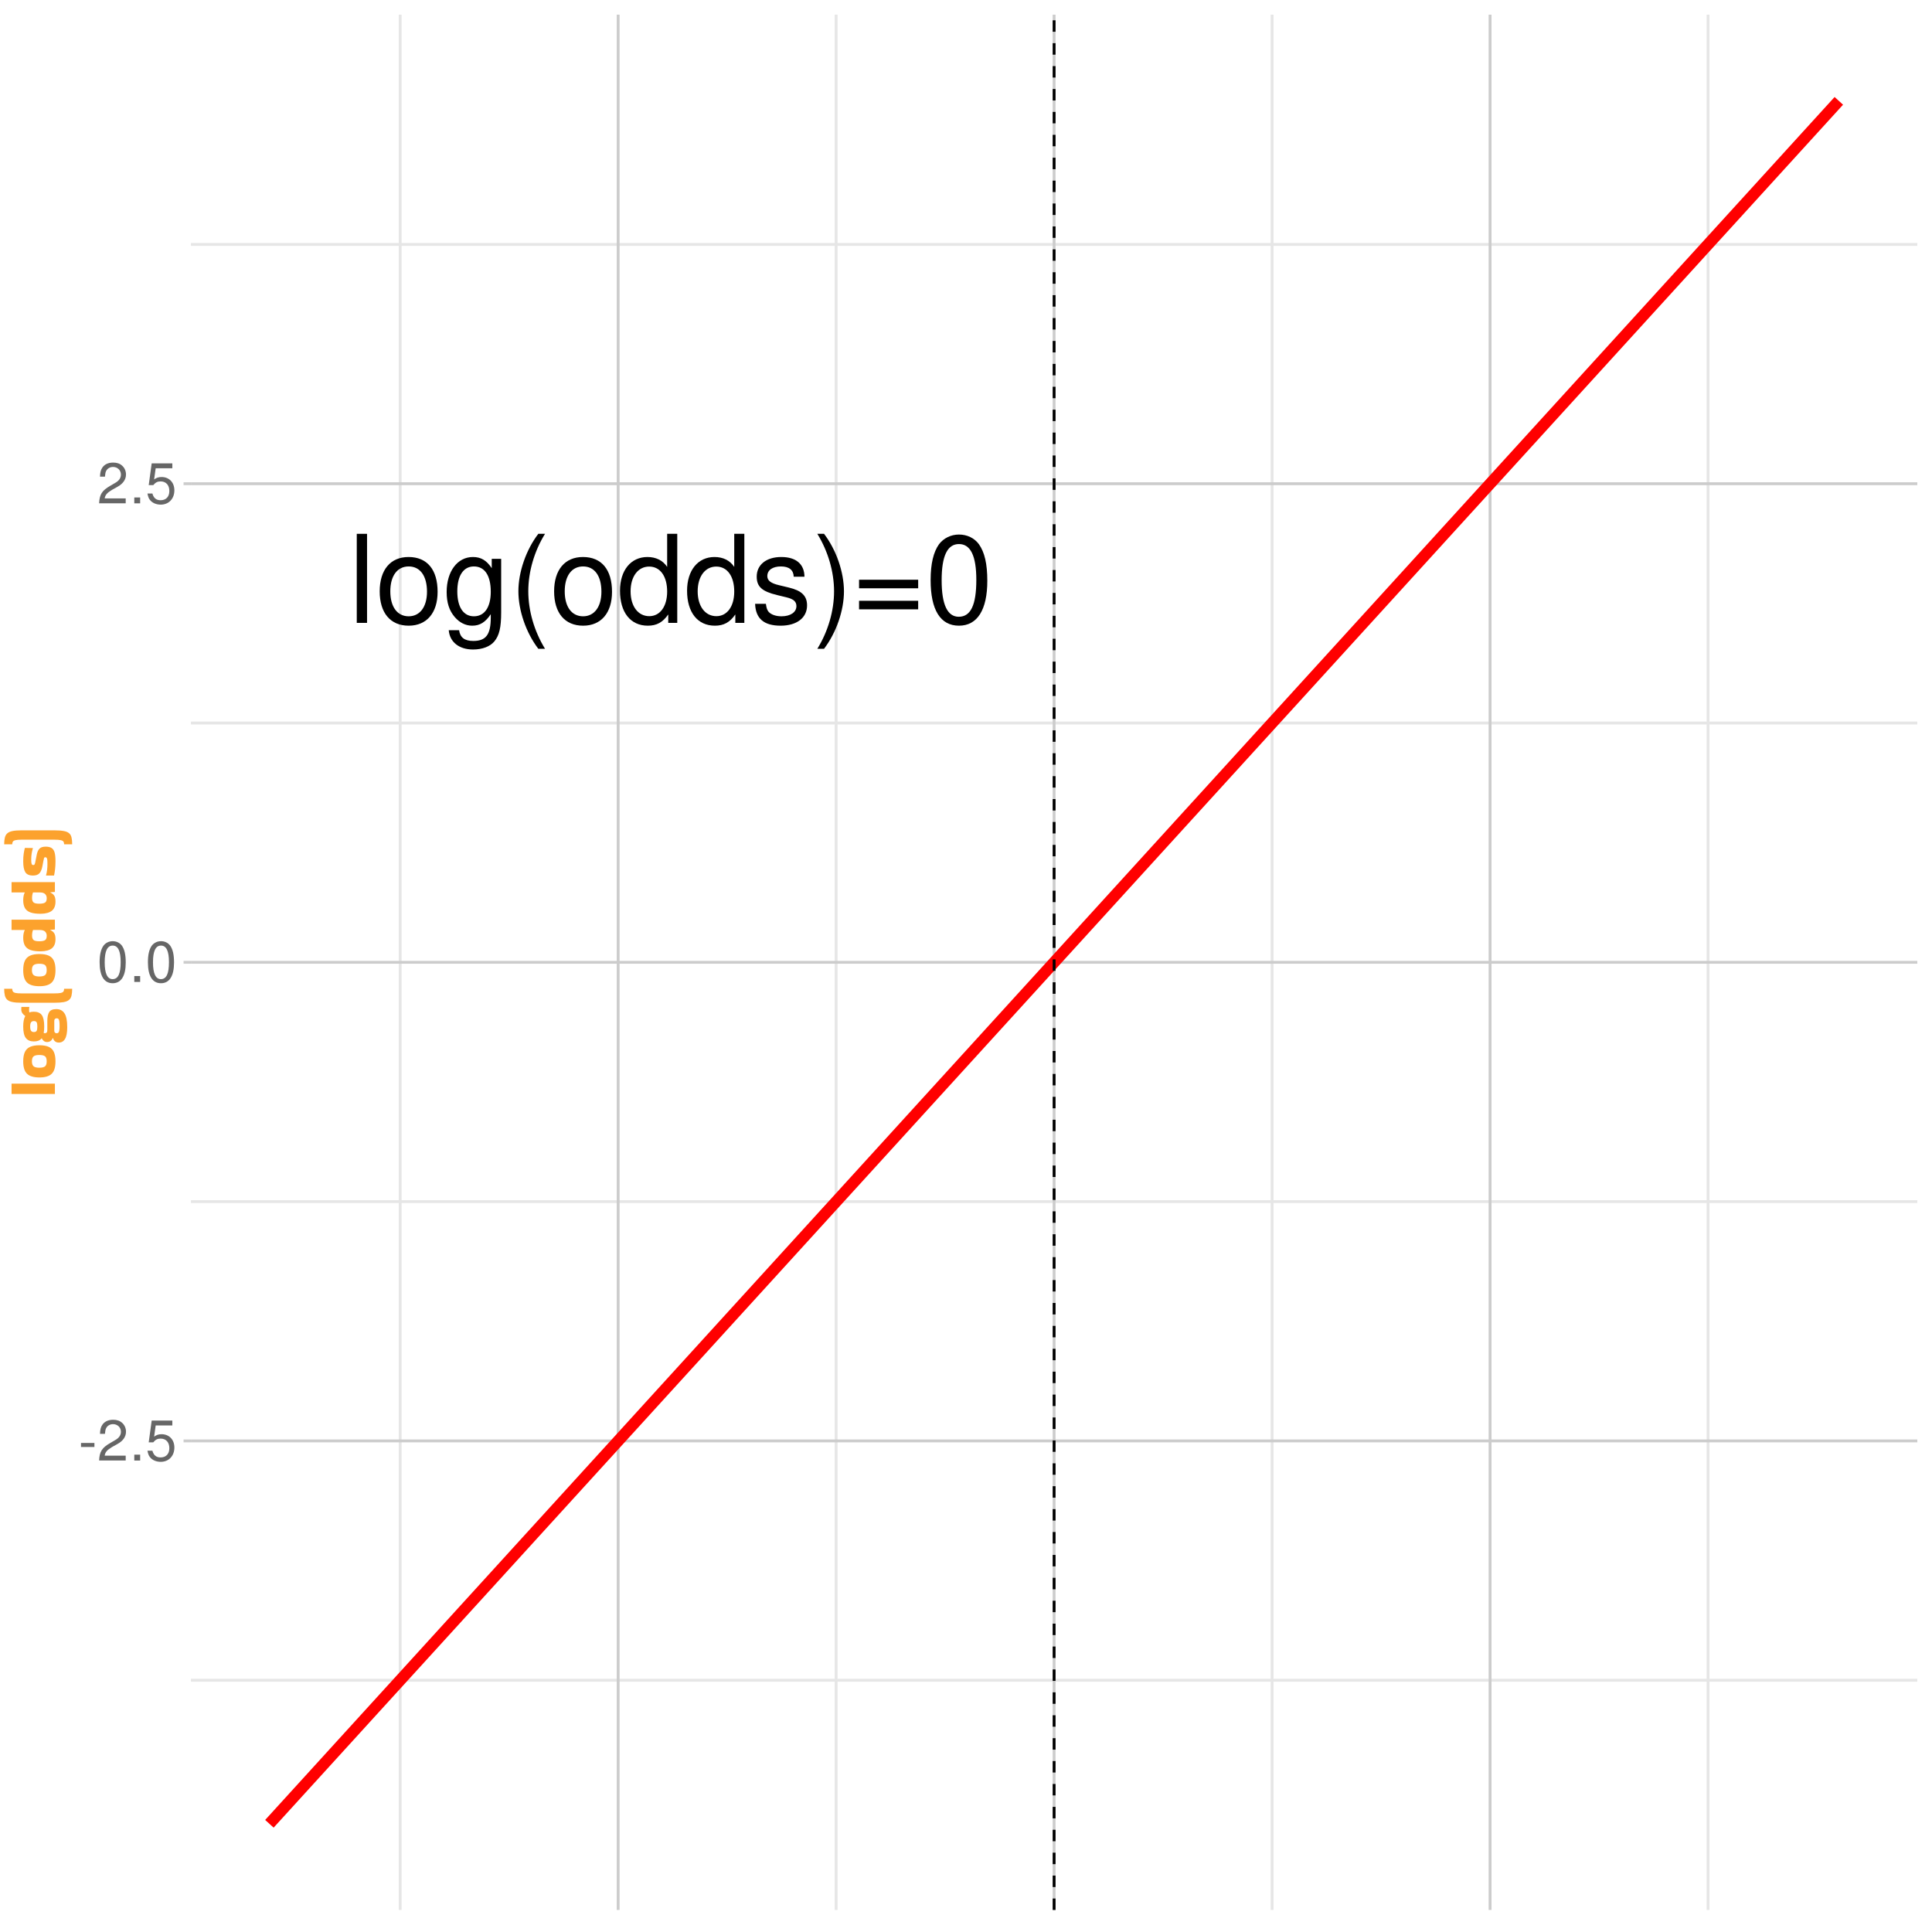
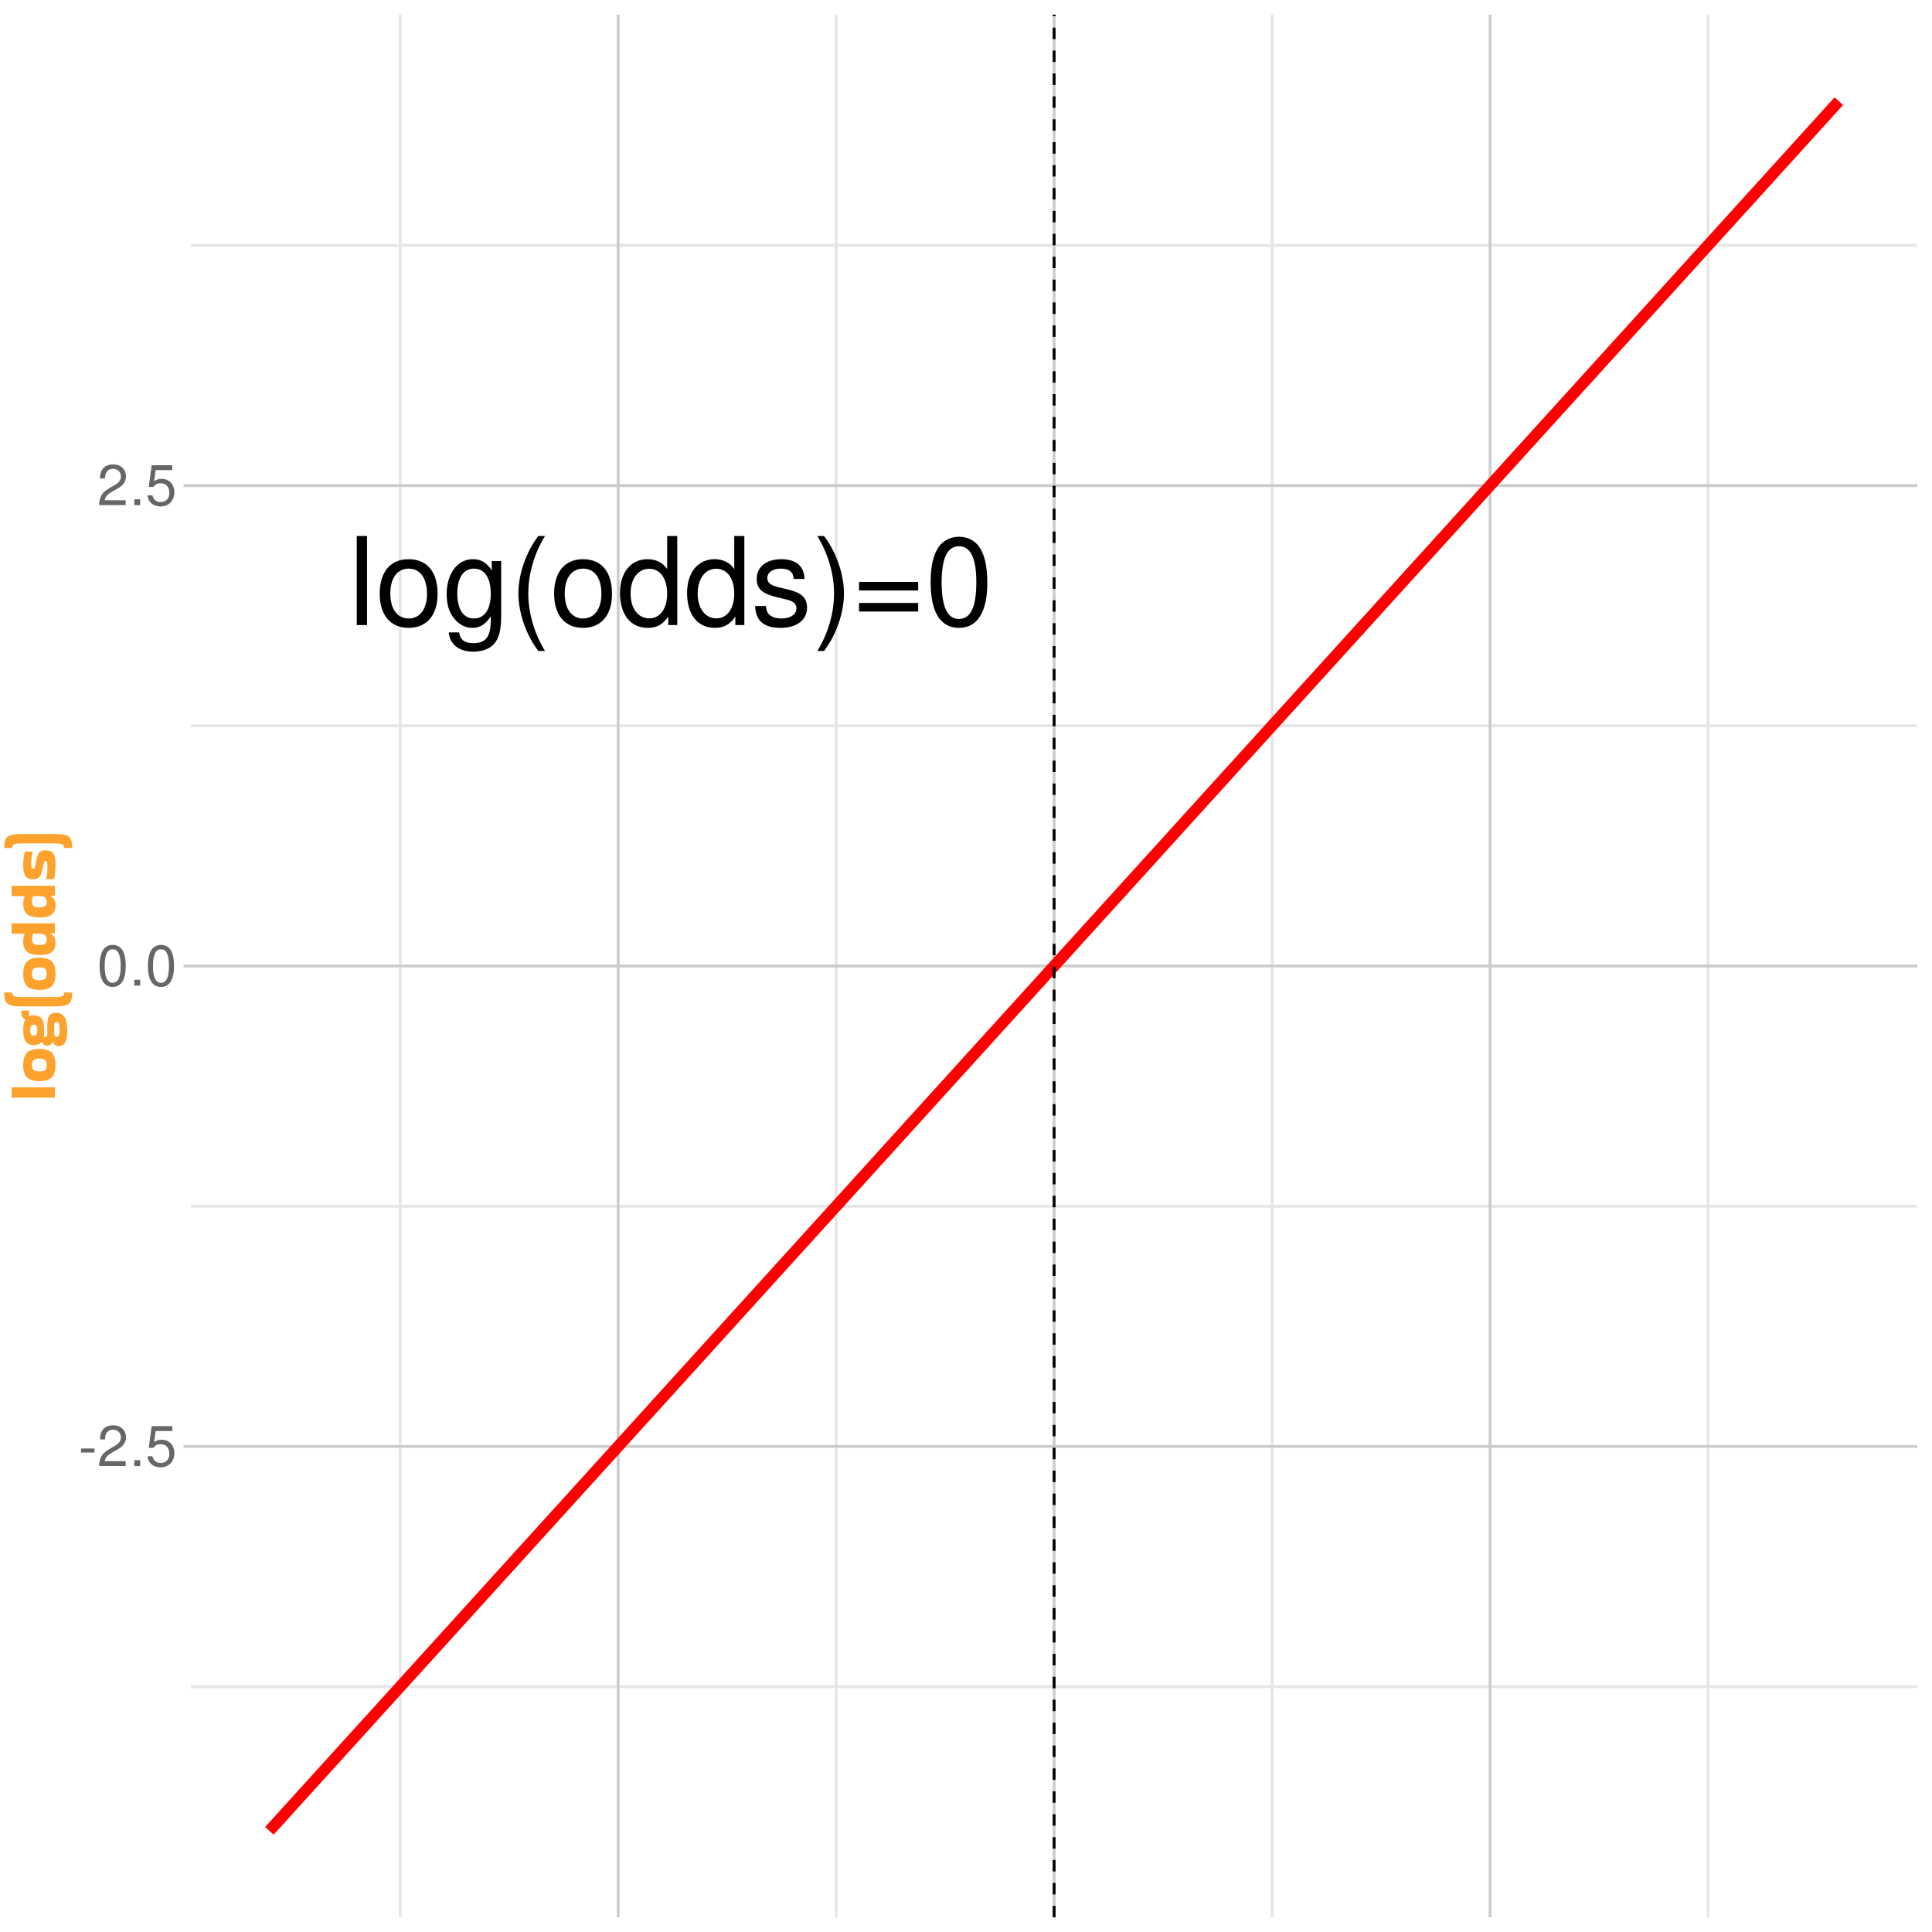
<svg xmlns="http://www.w3.org/2000/svg" xmlns:xlink="http://www.w3.org/1999/xlink" width="720pt" height="720pt" viewBox="0 0 720 720">
  <defs>
    <g>
      <g id="glyph-0-0">
        <path d="M 6.922 -33.188 L 3.094 -33.188 L 3.094 0 L 6.922 0 Z M 6.922 -33.188 " />
      </g>
      <g id="glyph-0-1">
        <path d="M 12.391 -24.547 C 5.641 -24.547 1.641 -19.766 1.641 -11.75 C 1.641 -3.688 5.641 1.047 12.438 1.047 C 19.172 1.047 23.219 -3.734 23.219 -11.562 C 23.219 -19.859 19.312 -24.547 12.391 -24.547 Z M 12.438 -21.031 C 16.703 -21.031 19.266 -17.531 19.266 -11.609 C 19.266 -5.969 16.625 -2.453 12.438 -2.453 C 8.203 -2.453 5.594 -5.969 5.594 -11.75 C 5.594 -17.531 8.203 -21.031 12.438 -21.031 Z M 12.438 -21.031 " />
      </g>
      <g id="glyph-0-2">
        <path d="M 18.391 -23.859 L 18.391 -20.391 C 16.484 -23.266 14.391 -24.547 11.391 -24.547 C 5.594 -24.547 1.594 -19.172 1.594 -11.516 C 1.594 -7.516 2.547 -4.594 4.594 -2.188 C 6.375 -0.094 8.656 1.047 11.109 1.047 C 13.984 1.047 16.031 -0.234 18.031 -3.234 L 18.031 -2 C 18.031 4.375 16.25 6.734 11.516 6.734 C 8.281 6.734 6.609 5.469 6.234 2.734 L 2.375 2.734 C 2.734 7.141 6.234 9.922 11.422 9.922 C 14.938 9.922 17.844 8.781 19.391 6.875 C 21.219 4.641 21.906 1.688 21.906 -3.922 L 21.906 -23.859 Z M 11.75 -21.031 C 15.75 -21.031 18.031 -17.672 18.031 -11.609 C 18.031 -5.828 15.703 -2.453 11.75 -2.453 C 7.828 -2.453 5.562 -5.875 5.562 -11.75 C 5.562 -17.578 7.828 -21.031 11.75 -21.031 Z M 11.75 -21.031 " />
      </g>
      <g id="glyph-0-3">
        <path d="M 10.75 -33.188 C 6.188 -27.234 3.328 -18.938 3.328 -11.797 C 3.328 -4.594 6.188 3.688 10.75 9.656 L 13.25 9.656 C 9.25 3.141 7.016 -4.5 7.016 -11.797 C 7.016 -19.031 9.25 -26.734 13.25 -33.188 Z M 10.75 -33.188 " />
      </g>
      <g id="glyph-0-4">
        <path d="M 22.531 -33.188 L 18.766 -33.188 L 18.766 -20.859 C 17.172 -23.266 14.609 -24.547 11.422 -24.547 C 5.234 -24.547 1.188 -19.578 1.188 -11.969 C 1.188 -3.922 5.094 1.047 11.562 1.047 C 14.844 1.047 17.125 -0.188 19.172 -3.141 L 19.172 0 L 22.531 0 Z M 12.062 -20.984 C 16.156 -20.984 18.766 -17.391 18.766 -11.656 C 18.766 -6.141 16.125 -2.5 12.109 -2.5 C 7.922 -2.5 5.141 -6.188 5.141 -11.75 C 5.141 -17.297 7.922 -20.984 12.062 -20.984 Z M 12.062 -20.984 " />
      </g>
      <g id="glyph-0-5">
        <path d="M 19.938 -17.203 C 19.891 -21.906 16.797 -24.547 11.297 -24.547 C 5.734 -24.547 2.141 -21.672 2.141 -17.25 C 2.141 -13.516 4.047 -11.75 9.703 -10.375 L 13.25 -9.516 C 15.891 -8.875 16.938 -7.922 16.938 -6.234 C 16.938 -3.969 14.703 -2.453 11.391 -2.453 C 9.328 -2.453 7.609 -3.047 6.641 -4.047 C 6.062 -4.734 5.781 -5.422 5.562 -7.109 L 1.547 -7.109 C 1.734 -1.594 4.828 1.047 11.062 1.047 C 17.078 1.047 20.906 -1.906 20.906 -6.516 C 20.906 -10.062 18.891 -12.016 14.156 -13.156 L 10.516 -14.031 C 7.422 -14.75 6.094 -15.75 6.094 -17.438 C 6.094 -19.672 8.062 -21.031 11.156 -21.031 C 14.203 -21.031 15.844 -19.719 15.938 -17.203 Z M 19.938 -17.203 " />
      </g>
      <g id="glyph-0-6">
        <path d="M 4.234 9.656 C 8.781 3.688 11.656 -4.594 11.656 -11.75 C 11.656 -18.938 8.781 -27.234 4.234 -33.188 L 1.734 -33.188 C 5.734 -26.688 7.969 -19.031 7.969 -11.75 C 7.969 -4.5 5.734 3.188 1.734 9.656 Z M 4.234 9.656 " />
      </g>
      <g id="glyph-0-7">
        <path d="M 24.312 -16.078 L 2.281 -16.078 L 2.281 -12.891 L 24.312 -12.891 Z M 24.312 -8.234 L 2.281 -8.234 L 2.281 -5.047 L 24.312 -5.047 Z M 24.312 -8.234 " />
      </g>
      <g id="glyph-0-8">
        <path d="M 12.516 -32.922 C 9.516 -32.922 6.781 -31.547 5.094 -29.328 C 3 -26.406 1.953 -22.031 1.953 -15.938 C 1.953 -4.828 5.594 1.047 12.516 1.047 C 19.344 1.047 23.078 -4.828 23.078 -15.656 C 23.078 -22.031 22.078 -26.312 19.938 -29.328 C 18.266 -31.594 15.578 -32.922 12.516 -32.922 Z M 12.516 -29.375 C 16.844 -29.375 18.984 -24.953 18.984 -16.031 C 18.984 -6.641 16.891 -2.281 12.438 -2.281 C 8.203 -2.281 6.062 -6.828 6.062 -15.891 C 6.062 -24.953 8.203 -29.375 12.516 -29.375 Z M 12.516 -29.375 " />
      </g>
      <g id="glyph-1-0">
        <path d="M 5.969 -6.547 L 0.969 -6.547 L 0.969 -5.047 L 5.969 -5.047 Z M 5.969 -6.547 " />
      </g>
      <g id="glyph-1-1">
        <path d="M 10.625 -1.828 L 2.797 -1.828 C 2.984 -3.094 3.656 -3.891 5.484 -5 L 7.578 -6.172 C 9.656 -7.328 10.734 -8.891 10.734 -10.75 C 10.734 -12.016 10.234 -13.188 9.344 -14 C 8.469 -14.812 7.375 -15.188 5.969 -15.188 C 4.078 -15.188 2.672 -14.516 1.844 -13.203 C 1.328 -12.406 1.094 -11.469 1.047 -9.938 L 2.891 -9.938 C 2.969 -10.969 3.094 -11.578 3.344 -12.078 C 3.828 -13 4.781 -13.562 5.906 -13.562 C 7.578 -13.562 8.844 -12.344 8.844 -10.703 C 8.844 -9.484 8.141 -8.438 6.828 -7.688 L 4.891 -6.547 C 1.781 -4.766 0.875 -3.344 0.719 -0.016 L 10.625 -0.016 Z M 10.625 -1.828 " />
      </g>
      <g id="glyph-1-2">
        <path d="M 4.016 -2.188 L 1.828 -2.188 L 1.828 0 L 4.016 0 Z M 4.016 -2.188 " />
      </g>
      <g id="glyph-1-3">
        <path d="M 10 -14.891 L 2.312 -14.891 L 1.203 -6.781 L 2.891 -6.781 C 3.766 -7.812 4.469 -8.172 5.656 -8.172 C 7.641 -8.172 8.891 -6.797 8.891 -4.594 C 8.891 -2.453 7.641 -1.156 5.625 -1.156 C 4.016 -1.156 3.031 -1.969 2.578 -3.656 L 0.734 -3.656 C 0.984 -2.438 1.203 -1.844 1.641 -1.297 C 2.484 -0.172 3.984 0.484 5.672 0.484 C 8.672 0.484 10.766 -1.703 10.766 -4.844 C 10.766 -7.797 8.812 -9.812 5.969 -9.812 C 4.906 -9.812 4.078 -9.531 3.219 -8.906 L 3.797 -13.062 L 10 -13.062 Z M 10 -14.891 " />
      </g>
      <g id="glyph-1-4">
        <path d="M 5.781 -15.188 C 4.391 -15.188 3.125 -14.547 2.359 -13.531 C 1.391 -12.188 0.906 -10.156 0.906 -7.344 C 0.906 -2.219 2.578 0.484 5.781 0.484 C 8.922 0.484 10.641 -2.219 10.641 -7.219 C 10.641 -10.156 10.188 -12.141 9.203 -13.531 C 8.422 -14.578 7.188 -15.188 5.781 -15.188 Z M 5.781 -13.547 C 7.766 -13.547 8.75 -11.516 8.75 -7.391 C 8.75 -3.062 7.797 -1.047 5.734 -1.047 C 3.781 -1.047 2.797 -3.156 2.797 -7.328 C 2.797 -11.516 3.781 -13.547 5.781 -13.547 Z M 5.781 -13.547 " />
      </g>
      <g id="glyph-2-0">
        <path d="M -0.219 -5.281 L -0.219 -1.438 L -16.375 -1.438 L -16.375 -5.281 Z M -0.219 -5.281 " />
      </g>
      <g id="glyph-2-1">
        <path d="M -5.969 -0.594 C -8.113 -0.594 -9.66 -1.051 -10.609 -1.969 C -11.555 -2.883 -12.031 -4.426 -12.031 -6.594 C -12.031 -8.051 -11.82 -9.219 -11.406 -10.094 C -10.988 -10.977 -10.332 -11.613 -9.438 -12 C -8.551 -12.395 -7.395 -12.594 -5.969 -12.594 C -4.562 -12.594 -3.414 -12.395 -2.531 -12 C -1.656 -11.613 -1.016 -10.977 -0.609 -10.094 C -0.203 -9.219 0 -8.051 0 -6.594 C 0 -4.426 -0.469 -2.883 -1.406 -1.969 C -2.344 -1.051 -3.863 -0.594 -5.969 -0.594 Z M -3.281 -6.594 C -3.281 -7.52 -3.484 -8.145 -3.891 -8.469 C -4.305 -8.801 -5.023 -8.969 -6.047 -8.969 C -7.023 -8.969 -7.723 -8.801 -8.141 -8.469 C -8.566 -8.145 -8.781 -7.52 -8.781 -6.594 C -8.781 -5.695 -8.566 -5.078 -8.141 -4.734 C -7.723 -4.391 -7.023 -4.219 -6.047 -4.219 C -5.023 -4.219 -4.305 -4.391 -3.891 -4.734 C -3.484 -5.078 -3.281 -5.695 -3.281 -6.594 Z M -3.281 -6.594 " />
      </g>
      <g id="glyph-2-2">
        <path d="M -1.016 -2.297 C -1.234 -1.773 -1.52 -1.395 -1.875 -1.156 C -2.227 -0.914 -2.648 -0.797 -3.141 -0.797 C -3.586 -0.797 -3.977 -0.914 -4.312 -1.156 C -4.656 -1.406 -4.922 -1.738 -5.109 -2.156 L -5.188 -2.156 C -5.5 -1.758 -5.898 -1.469 -6.391 -1.281 C -6.879 -1.102 -7.445 -1.016 -8.094 -1.016 C -9.375 -1.016 -10.348 -1.426 -11.016 -2.25 C -11.691 -3.082 -12.031 -4.523 -12.031 -6.578 C -12.031 -8.254 -11.785 -9.535 -11.297 -10.422 L -11.297 -10.531 C -11.711 -10.789 -12.055 -11.117 -12.328 -11.516 C -12.609 -11.922 -12.75 -12.41 -12.75 -12.984 C -12.75 -13.16 -12.742 -13.32 -12.734 -13.469 C -12.723 -13.613 -12.711 -13.75 -12.703 -13.875 L -9.75 -13.875 C -9.812 -13.57 -9.844 -13.211 -9.844 -12.797 C -9.844 -12.453 -9.812 -12.129 -9.75 -11.828 C -9.281 -12.004 -8.727 -12.094 -8.094 -12.094 C -6.719 -12.094 -5.723 -11.676 -5.109 -10.844 C -4.504 -10.008 -4.203 -8.586 -4.203 -6.578 C -4.203 -6.109 -4.219 -5.676 -4.25 -5.281 C -4.281 -4.883 -4.328 -4.516 -4.391 -4.172 C -4.266 -4.109 -4.113 -4.078 -3.938 -4.078 C -3.676 -4.078 -3.461 -4.16 -3.297 -4.328 C -3.129 -4.492 -3.047 -4.785 -3.047 -5.203 L -3.047 -8.656 C -3.047 -10.133 -2.812 -11.238 -2.344 -11.969 C -1.883 -12.695 -0.988 -13.062 0.344 -13.062 C 1.645 -13.062 2.641 -12.547 3.328 -11.516 C 4.023 -10.492 4.375 -8.77 4.375 -6.344 C 4.375 -4.344 4.102 -2.883 3.562 -1.969 C 3.031 -1.051 2.25 -0.594 1.219 -0.594 C 0.664 -0.594 0.203 -0.742 -0.172 -1.047 C -0.555 -1.359 -0.812 -1.773 -0.938 -2.297 Z M -6.766 -6.578 C -6.766 -7.328 -6.852 -7.852 -7.031 -8.156 C -7.219 -8.457 -7.555 -8.609 -8.047 -8.609 C -8.523 -8.609 -8.875 -8.457 -9.094 -8.156 C -9.32 -7.852 -9.438 -7.328 -9.438 -6.578 C -9.438 -5.805 -9.32 -5.27 -9.094 -4.969 C -8.875 -4.664 -8.523 -4.516 -8.047 -4.516 C -7.555 -4.516 -7.219 -4.664 -7.031 -4.969 C -6.852 -5.27 -6.766 -5.805 -6.766 -6.578 Z M 1.531 -6.797 C 1.531 -7.641 1.488 -8.258 1.406 -8.656 C 1.332 -9.062 1.211 -9.328 1.047 -9.453 C 0.891 -9.578 0.691 -9.641 0.453 -9.641 C 0.18 -9.641 -0.035 -9.562 -0.203 -9.406 C -0.367 -9.25 -0.453 -9.008 -0.453 -8.688 L -0.453 -5.016 C -0.453 -4.691 -0.367 -4.453 -0.203 -4.297 C -0.035 -4.141 0.18 -4.062 0.453 -4.062 C 0.691 -4.062 0.891 -4.129 1.047 -4.266 C 1.211 -4.398 1.332 -4.66 1.406 -5.047 C 1.488 -5.441 1.531 -6.023 1.531 -6.797 Z M 1.531 -6.797 " />
      </g>
      <g id="glyph-2-3">
        <path d="M -16.125 -6.641 C -16.125 -6.242 -16.047 -5.914 -15.891 -5.656 C -15.742 -5.406 -15.426 -5.219 -14.938 -5.094 C -14.445 -4.977 -13.691 -4.922 -12.672 -4.922 L -0.438 -4.922 C 0.656 -4.922 1.461 -4.977 1.984 -5.094 C 2.504 -5.219 2.836 -5.406 2.984 -5.656 C 3.141 -5.914 3.219 -6.242 3.219 -6.641 L 6.219 -6.641 C 6.219 -5.617 6.133 -4.77 5.969 -4.094 C 5.812 -3.414 5.504 -2.883 5.047 -2.5 C 4.598 -2.113 3.93 -1.836 3.047 -1.672 C 2.172 -1.516 1.008 -1.438 -0.438 -1.438 L -12.672 -1.438 C -14.066 -1.438 -15.191 -1.523 -16.047 -1.703 C -16.898 -1.879 -17.547 -2.164 -17.984 -2.562 C -18.422 -2.969 -18.719 -3.504 -18.875 -4.172 C -19.039 -4.848 -19.125 -5.672 -19.125 -6.641 Z M -16.125 -6.641 " />
      </g>
      <g id="glyph-2-4">
        <path d="M -0.219 -8.734 L -1.922 -8.594 L -1.922 -8.5 C -1.273 -8.227 -0.789 -7.836 -0.469 -7.328 C -0.156 -6.828 0 -6.098 0 -5.141 C 0 -3.586 -0.453 -2.445 -1.359 -1.719 C -2.266 -1 -3.629 -0.625 -5.453 -0.594 C -7.078 -0.582 -8.367 -0.75 -9.328 -1.094 C -10.297 -1.445 -10.988 -2 -11.406 -2.75 C -11.82 -3.508 -12.031 -4.473 -12.031 -5.641 C -12.031 -6.242 -11.977 -6.797 -11.875 -7.297 C -11.77 -7.797 -11.629 -8.195 -11.453 -8.5 L -11.469 -8.547 L -16.375 -8.547 L -16.375 -12.391 L -0.219 -12.391 Z M -3.266 -6.391 C -3.266 -7.023 -3.461 -7.539 -3.859 -7.938 C -4.266 -8.344 -4.93 -8.547 -5.859 -8.547 L -8.375 -8.547 C -8.613 -7.953 -8.734 -7.254 -8.734 -6.453 C -8.734 -5.703 -8.551 -5.16 -8.188 -4.828 C -7.832 -4.504 -7.113 -4.344 -6.031 -4.344 C -5.094 -4.344 -4.395 -4.473 -3.938 -4.734 C -3.488 -5.004 -3.266 -5.555 -3.266 -6.391 Z M -3.266 -6.391 " />
      </g>
      <g id="glyph-2-5">
        <path d="M -3.531 -0.906 C -3.176 -2.156 -3 -3.539 -3 -5.062 C -3 -5.801 -3.02 -6.352 -3.062 -6.719 C -3.113 -7.082 -3.195 -7.328 -3.312 -7.453 C -3.426 -7.586 -3.578 -7.656 -3.766 -7.656 C -4.035 -7.656 -4.203 -7.555 -4.266 -7.359 C -4.336 -7.16 -4.426 -6.766 -4.531 -6.172 L -4.891 -4.266 C -5.129 -3.055 -5.508 -2.18 -6.031 -1.641 C -6.551 -1.109 -7.332 -0.844 -8.375 -0.844 C -9.781 -0.844 -10.738 -1.258 -11.25 -2.094 C -11.77 -2.938 -12.031 -4.281 -12.031 -6.125 C -12.031 -7.227 -11.969 -8.195 -11.844 -9.031 C -11.719 -9.875 -11.57 -10.578 -11.406 -11.141 L -8.5 -11.094 L -8.422 -11.016 C -8.836 -9.723 -9.047 -8.305 -9.047 -6.766 C -9.047 -6.016 -8.992 -5.488 -8.891 -5.188 C -8.785 -4.895 -8.582 -4.75 -8.281 -4.75 C -8.125 -4.75 -7.992 -4.789 -7.891 -4.875 C -7.797 -4.969 -7.703 -5.172 -7.609 -5.484 C -7.523 -5.805 -7.422 -6.316 -7.297 -7.016 L -6.953 -8.766 C -6.742 -9.734 -6.398 -10.445 -5.922 -10.906 C -5.441 -11.375 -4.68 -11.609 -3.641 -11.609 C -2.734 -11.609 -2.008 -11.441 -1.469 -11.109 C -0.938 -10.773 -0.555 -10.211 -0.328 -9.422 C -0.109 -8.629 0 -7.535 0 -6.141 C 0 -5.086 -0.051 -4.113 -0.156 -3.219 C -0.258 -2.332 -0.383 -1.539 -0.531 -0.844 L -3.484 -0.844 Z M -3.531 -0.906 " />
      </g>
      <g id="glyph-2-6">
        <path d="M -16.125 -0.484 L -19.125 -0.484 C -19.125 -1.473 -19.039 -2.297 -18.875 -2.953 C -18.719 -3.617 -18.422 -4.148 -17.984 -4.547 C -17.547 -4.953 -16.898 -5.242 -16.047 -5.422 C -15.191 -5.598 -14.066 -5.688 -12.672 -5.688 L -0.438 -5.688 C 1.008 -5.688 2.172 -5.602 3.047 -5.438 C 3.93 -5.281 4.598 -5.008 5.047 -4.625 C 5.504 -4.25 5.812 -3.723 5.969 -3.047 C 6.133 -2.379 6.219 -1.523 6.219 -0.484 L 3.219 -0.484 C 3.219 -0.898 3.141 -1.227 2.984 -1.469 C 2.836 -1.719 2.504 -1.898 1.984 -2.016 C 1.461 -2.141 0.656 -2.203 -0.438 -2.203 L -12.672 -2.203 C -13.691 -2.203 -14.445 -2.141 -14.938 -2.016 C -15.426 -1.898 -15.742 -1.719 -15.891 -1.469 C -16.047 -1.227 -16.125 -0.898 -16.125 -0.484 Z M -16.125 -0.484 " />
      </g>
    </g>
    <clipPath id="clip-0">
-       <path clip-rule="nonzero" d="M 71.152 5.48 L 714.523 5.48 L 714.523 711.781 L 71.152 711.781 Z M 71.152 5.48 " />
+       <path clip-rule="nonzero" d="M 71.152 5.48 L 714.523 5.48 L 714.523 714.523 L 71.152 714.523 Z M 71.152 5.48 " />
    </clipPath>
    <clipPath id="clip-1">
-       <path clip-rule="nonzero" d="M 71.152 625 L 714.523 625 L 714.523 627 L 71.152 627 Z M 71.152 625 " />
+       <path clip-rule="nonzero" d="M 71.152 628 L 714.523 628 L 714.523 630 L 71.152 630 Z M 71.152 628 " />
    </clipPath>
    <clipPath id="clip-2">
-       <path clip-rule="nonzero" d="M 71.152 447 L 714.523 447 L 714.523 449 L 71.152 449 Z M 71.152 447 " />
+       <path clip-rule="nonzero" d="M 71.152 448 L 714.523 448 L 714.523 451 L 71.152 451 Z M 71.152 448 " />
    </clipPath>
    <clipPath id="clip-3">
-       <path clip-rule="nonzero" d="M 71.152 268 L 714.523 268 L 714.523 270 L 71.152 270 Z M 71.152 268 " />
+       <path clip-rule="nonzero" d="M 71.152 269 L 714.523 269 L 714.523 272 L 71.152 272 Z M 71.152 269 " />
    </clipPath>
    <clipPath id="clip-4">
      <path clip-rule="nonzero" d="M 71.152 90 L 714.523 90 L 714.523 92 L 71.152 92 Z M 71.152 90 " />
    </clipPath>
    <clipPath id="clip-5">
-       <path clip-rule="nonzero" d="M 148 5.48 L 150 5.48 L 150 711.781 L 148 711.781 Z M 148 5.48 " />
+       <path clip-rule="nonzero" d="M 148 5.48 L 150 5.48 L 150 714.523 L 148 714.523 Z M 148 5.48 " />
    </clipPath>
    <clipPath id="clip-6">
-       <path clip-rule="nonzero" d="M 311 5.48 L 313 5.48 L 313 711.781 L 311 711.781 Z M 311 5.48 " />
+       <path clip-rule="nonzero" d="M 311 5.48 L 313 5.48 L 313 714.523 L 311 714.523 Z M 311 5.48 " />
    </clipPath>
    <clipPath id="clip-7">
-       <path clip-rule="nonzero" d="M 473 5.48 L 475 5.48 L 475 711.781 L 473 711.781 Z M 473 5.48 " />
+       <path clip-rule="nonzero" d="M 473 5.48 L 475 5.48 L 475 714.523 L 473 714.523 Z M 473 5.48 " />
    </clipPath>
    <clipPath id="clip-8">
-       <path clip-rule="nonzero" d="M 636 5.48 L 638 5.48 L 638 711.781 L 636 711.781 Z M 636 5.48 " />
+       <path clip-rule="nonzero" d="M 636 5.48 L 638 5.48 L 638 714.523 L 636 714.523 Z M 636 5.48 " />
    </clipPath>
    <clipPath id="clip-9">
-       <path clip-rule="nonzero" d="M 71.152 536 L 714.523 536 L 714.523 538 L 71.152 538 Z M 71.152 536 " />
+       <path clip-rule="nonzero" d="M 71.152 538 L 714.523 538 L 714.523 540 L 71.152 540 Z M 71.152 538 " />
    </clipPath>
    <clipPath id="clip-10">
-       <path clip-rule="nonzero" d="M 71.152 358 L 714.523 358 L 714.523 360 L 71.152 360 Z M 71.152 358 " />
+       <path clip-rule="nonzero" d="M 71.152 359 L 714.523 359 L 714.523 361 L 71.152 361 Z M 71.152 359 " />
    </clipPath>
    <clipPath id="clip-11">
-       <path clip-rule="nonzero" d="M 71.152 179 L 714.523 179 L 714.523 181 L 71.152 181 Z M 71.152 179 " />
+       <path clip-rule="nonzero" d="M 71.152 180 L 714.523 180 L 714.523 182 L 71.152 182 Z M 71.152 180 " />
    </clipPath>
    <clipPath id="clip-12">
-       <path clip-rule="nonzero" d="M 229 5.48 L 231 5.48 L 231 711.781 L 229 711.781 Z M 229 5.48 " />
+       <path clip-rule="nonzero" d="M 229 5.48 L 231 5.48 L 231 714.523 L 229 714.523 Z M 229 5.48 " />
    </clipPath>
    <clipPath id="clip-13">
-       <path clip-rule="nonzero" d="M 392 5.48 L 394 5.48 L 394 711.781 L 392 711.781 Z M 392 5.48 " />
+       <path clip-rule="nonzero" d="M 392 5.48 L 394 5.48 L 394 714.523 L 392 714.523 Z M 392 5.48 " />
    </clipPath>
    <clipPath id="clip-14">
-       <path clip-rule="nonzero" d="M 554 5.48 L 556 5.48 L 556 711.781 L 554 711.781 Z M 554 5.48 " />
+       <path clip-rule="nonzero" d="M 554 5.48 L 556 5.48 L 556 714.523 L 554 714.523 Z M 554 5.48 " />
    </clipPath>
    <clipPath id="clip-15">
-       <path clip-rule="nonzero" d="M 392 5.48 L 394 5.48 L 394 711.781 L 392 711.781 Z M 392 5.48 " />
+       <path clip-rule="nonzero" d="M 392 5.48 L 394 5.48 L 394 714.523 L 392 714.523 Z M 392 5.48 " />
    </clipPath>
  </defs>
  <rect x="-72" y="-72" width="864" height="864" fill="rgb(100%, 100%, 100%)" fill-opacity="1" />
  <path fill="none" stroke-width="1.067" stroke-linecap="round" stroke-linejoin="round" stroke="rgb(100%, 100%, 100%)" stroke-opacity="1" stroke-miterlimit="10" d="M 0 720 L 720 720 L 720 0 L 0 0 Z M 0 720 " />
  <g clip-path="url(#clip-0)">
-     <path fill-rule="nonzero" fill="rgb(100%, 100%, 100%)" fill-opacity="1" stroke-width="1.067" stroke-linecap="round" stroke-linejoin="round" stroke="rgb(100%, 100%, 100%)" stroke-opacity="1" stroke-miterlimit="10" d="M 71.152 711.781 L 714.523 711.781 L 714.523 5.48 L 71.152 5.48 Z M 71.152 711.781 " />
+     <path fill-rule="nonzero" fill="rgb(100%, 100%, 100%)" fill-opacity="1" stroke-width="1.067" stroke-linecap="round" stroke-linejoin="round" stroke="rgb(100%, 100%, 100%)" stroke-opacity="1" stroke-miterlimit="10" d="M 71.152 714.52 L 714.523 714.52 L 714.523 5.477 L 71.152 5.477 Z M 71.152 714.52 " />
  </g>
  <g clip-path="url(#clip-1)">
-     <path fill="none" stroke-width="1.067" stroke-linecap="butt" stroke-linejoin="round" stroke="rgb(90.196%, 90.196%, 90.196%)" stroke-opacity="1" stroke-miterlimit="10" d="M 71.152 626.168 L 714.52 626.168 " />
+     <path fill="none" stroke-width="1.067" stroke-linecap="butt" stroke-linejoin="round" stroke="rgb(90.196%, 90.196%, 90.196%)" stroke-opacity="1" stroke-miterlimit="10" d="M 71.152 628.578 L 714.52 628.578 " />
  </g>
  <g clip-path="url(#clip-2)">
-     <path fill="none" stroke-width="1.067" stroke-linecap="butt" stroke-linejoin="round" stroke="rgb(90.196%, 90.196%, 90.196%)" stroke-opacity="1" stroke-miterlimit="10" d="M 71.152 447.809 L 714.52 447.809 " />
+     <path fill="none" stroke-width="1.067" stroke-linecap="butt" stroke-linejoin="round" stroke="rgb(90.196%, 90.196%, 90.196%)" stroke-opacity="1" stroke-miterlimit="10" d="M 71.152 449.527 L 714.52 449.527 " />
  </g>
  <g clip-path="url(#clip-3)">
-     <path fill="none" stroke-width="1.067" stroke-linecap="butt" stroke-linejoin="round" stroke="rgb(90.196%, 90.196%, 90.196%)" stroke-opacity="1" stroke-miterlimit="10" d="M 71.152 269.449 L 714.52 269.449 " />
+     <path fill="none" stroke-width="1.067" stroke-linecap="butt" stroke-linejoin="round" stroke="rgb(90.196%, 90.196%, 90.196%)" stroke-opacity="1" stroke-miterlimit="10" d="M 71.152 270.473 L 714.52 270.473 " />
  </g>
  <g clip-path="url(#clip-4)">
-     <path fill="none" stroke-width="1.067" stroke-linecap="butt" stroke-linejoin="round" stroke="rgb(90.196%, 90.196%, 90.196%)" stroke-opacity="1" stroke-miterlimit="10" d="M 71.152 91.09 L 714.52 91.09 " />
+     <path fill="none" stroke-width="1.067" stroke-linecap="butt" stroke-linejoin="round" stroke="rgb(90.196%, 90.196%, 90.196%)" stroke-opacity="1" stroke-miterlimit="10" d="M 71.152 91.422 L 714.52 91.422 " />
  </g>
  <g clip-path="url(#clip-5)">
-     <path fill="none" stroke-width="1.067" stroke-linecap="butt" stroke-linejoin="round" stroke="rgb(90.196%, 90.196%, 90.196%)" stroke-opacity="1" stroke-miterlimit="10" d="M 149.137 711.781 L 149.137 5.48 " />
+     <path fill="none" stroke-width="1.067" stroke-linecap="butt" stroke-linejoin="round" stroke="rgb(90.196%, 90.196%, 90.196%)" stroke-opacity="1" stroke-miterlimit="10" d="M 149.137 714.52 L 149.137 5.48 " />
  </g>
  <g clip-path="url(#clip-6)">
-     <path fill="none" stroke-width="1.067" stroke-linecap="butt" stroke-linejoin="round" stroke="rgb(90.196%, 90.196%, 90.196%)" stroke-opacity="1" stroke-miterlimit="10" d="M 311.602 711.781 L 311.602 5.48 " />
+     <path fill="none" stroke-width="1.067" stroke-linecap="butt" stroke-linejoin="round" stroke="rgb(90.196%, 90.196%, 90.196%)" stroke-opacity="1" stroke-miterlimit="10" d="M 311.602 714.52 L 311.602 5.48 " />
  </g>
  <g clip-path="url(#clip-7)">
-     <path fill="none" stroke-width="1.067" stroke-linecap="butt" stroke-linejoin="round" stroke="rgb(90.196%, 90.196%, 90.196%)" stroke-opacity="1" stroke-miterlimit="10" d="M 474.07 711.781 L 474.07 5.48 " />
+     <path fill="none" stroke-width="1.067" stroke-linecap="butt" stroke-linejoin="round" stroke="rgb(90.196%, 90.196%, 90.196%)" stroke-opacity="1" stroke-miterlimit="10" d="M 474.07 714.52 L 474.07 5.48 " />
  </g>
  <g clip-path="url(#clip-8)">
-     <path fill="none" stroke-width="1.067" stroke-linecap="butt" stroke-linejoin="round" stroke="rgb(90.196%, 90.196%, 90.196%)" stroke-opacity="1" stroke-miterlimit="10" d="M 636.535 711.781 L 636.535 5.48 " />
+     <path fill="none" stroke-width="1.067" stroke-linecap="butt" stroke-linejoin="round" stroke="rgb(90.196%, 90.196%, 90.196%)" stroke-opacity="1" stroke-miterlimit="10" d="M 636.535 714.52 L 636.535 5.48 " />
  </g>
  <g clip-path="url(#clip-9)">
-     <path fill="none" stroke-width="1.067" stroke-linecap="butt" stroke-linejoin="round" stroke="rgb(80%, 80%, 80%)" stroke-opacity="1" stroke-miterlimit="10" d="M 71.152 536.988 L 714.52 536.988 " />
+     <path fill="none" stroke-width="1.067" stroke-linecap="butt" stroke-linejoin="round" stroke="rgb(80%, 80%, 80%)" stroke-opacity="1" stroke-miterlimit="10" d="M 71.152 539.051 L 714.52 539.051 " />
  </g>
  <g clip-path="url(#clip-10)">
-     <path fill="none" stroke-width="1.067" stroke-linecap="butt" stroke-linejoin="round" stroke="rgb(80%, 80%, 80%)" stroke-opacity="1" stroke-miterlimit="10" d="M 71.152 358.629 L 714.52 358.629 " />
+     <path fill="none" stroke-width="1.067" stroke-linecap="butt" stroke-linejoin="round" stroke="rgb(80%, 80%, 80%)" stroke-opacity="1" stroke-miterlimit="10" d="M 71.152 360 L 714.52 360 " />
  </g>
  <g clip-path="url(#clip-11)">
-     <path fill="none" stroke-width="1.067" stroke-linecap="butt" stroke-linejoin="round" stroke="rgb(80%, 80%, 80%)" stroke-opacity="1" stroke-miterlimit="10" d="M 71.152 180.27 L 714.52 180.27 " />
+     <path fill="none" stroke-width="1.067" stroke-linecap="butt" stroke-linejoin="round" stroke="rgb(80%, 80%, 80%)" stroke-opacity="1" stroke-miterlimit="10" d="M 71.152 180.949 L 714.52 180.949 " />
  </g>
  <g clip-path="url(#clip-12)">
-     <path fill="none" stroke-width="1.067" stroke-linecap="butt" stroke-linejoin="round" stroke="rgb(80%, 80%, 80%)" stroke-opacity="1" stroke-miterlimit="10" d="M 230.367 711.781 L 230.367 5.48 " />
+     <path fill="none" stroke-width="1.067" stroke-linecap="butt" stroke-linejoin="round" stroke="rgb(80%, 80%, 80%)" stroke-opacity="1" stroke-miterlimit="10" d="M 230.367 714.52 L 230.367 5.48 " />
  </g>
  <g clip-path="url(#clip-13)">
-     <path fill="none" stroke-width="1.067" stroke-linecap="butt" stroke-linejoin="round" stroke="rgb(80%, 80%, 80%)" stroke-opacity="1" stroke-miterlimit="10" d="M 392.836 711.781 L 392.836 5.48 " />
+     <path fill="none" stroke-width="1.067" stroke-linecap="butt" stroke-linejoin="round" stroke="rgb(80%, 80%, 80%)" stroke-opacity="1" stroke-miterlimit="10" d="M 392.836 714.52 L 392.836 5.48 " />
  </g>
  <g clip-path="url(#clip-14)">
-     <path fill="none" stroke-width="1.067" stroke-linecap="butt" stroke-linejoin="round" stroke="rgb(80%, 80%, 80%)" stroke-opacity="1" stroke-miterlimit="10" d="M 555.305 711.781 L 555.305 5.48 " />
-   </g>
-   <path fill="none" stroke-width="4.268" stroke-linecap="butt" stroke-linejoin="round" stroke="rgb(100%, 0%, 0%)" stroke-opacity="1" stroke-miterlimit="10" d="M 100.395 679.676 L 112.578 666.301 L 124.766 652.922 L 136.949 639.547 L 149.137 626.168 L 161.32 612.793 L 173.504 599.414 L 185.691 586.039 L 197.875 572.66 L 210.059 559.285 L 222.246 545.906 L 234.43 532.531 L 246.613 519.152 L 258.801 505.777 L 270.984 492.398 L 283.172 479.023 L 295.355 465.645 L 307.539 452.27 L 319.727 438.891 L 331.91 425.516 L 344.094 412.137 L 356.281 398.762 L 368.465 385.383 L 380.652 372.008 L 392.836 358.629 L 405.02 345.254 L 417.207 331.875 L 429.391 318.5 L 441.574 305.121 L 453.762 291.746 L 465.945 278.367 L 478.133 264.992 L 490.316 251.613 L 502.5 238.238 L 514.688 224.859 L 526.871 211.484 L 539.055 198.105 L 551.242 184.73 L 563.426 171.352 L 575.609 157.977 L 587.797 144.598 L 599.98 131.223 L 612.168 117.844 L 624.352 104.469 L 636.535 91.09 L 648.723 77.715 L 660.906 64.34 L 673.09 50.961 L 685.277 37.586 " />
+     <path fill="none" stroke-width="1.067" stroke-linecap="butt" stroke-linejoin="round" stroke="rgb(80%, 80%, 80%)" stroke-opacity="1" stroke-miterlimit="10" d="M 555.305 714.52 L 555.305 5.48 " />
+   </g>
+   <path fill="none" stroke-width="4.268" stroke-linecap="butt" stroke-linejoin="round" stroke="rgb(100%, 0%, 0%)" stroke-opacity="1" stroke-miterlimit="10" d="M 100.395 682.293 L 112.578 668.863 L 124.766 655.434 L 136.949 642.004 L 149.137 628.578 L 173.504 601.719 L 185.691 588.289 L 197.875 574.859 L 210.059 561.434 L 222.246 548.004 L 246.613 521.145 L 258.801 507.719 L 270.984 494.289 L 283.172 480.859 L 307.539 454 L 319.727 440.574 L 344.094 413.715 L 356.281 400.285 L 368.465 386.859 L 380.652 373.43 L 405.02 346.57 L 417.207 333.141 L 429.391 319.715 L 441.574 306.285 L 453.762 292.855 L 465.945 279.426 L 478.133 266 L 502.5 239.141 L 514.688 225.711 L 526.871 212.281 L 539.055 198.855 L 551.242 185.426 L 575.609 158.566 L 587.797 145.141 L 599.98 131.711 L 612.168 118.281 L 636.535 91.422 L 648.723 77.996 L 673.09 51.137 L 685.277 37.707 " />
  <g clip-path="url(#clip-15)">
-     <path fill="none" stroke-width="1.067" stroke-linecap="butt" stroke-linejoin="round" stroke="rgb(0%, 0%, 0%)" stroke-opacity="1" stroke-dasharray="4.268 4.268" stroke-miterlimit="10" d="M 392.836 711.781 L 392.836 5.48 " />
+     <path fill="none" stroke-width="1.067" stroke-linecap="butt" stroke-linejoin="round" stroke="rgb(0%, 0%, 0%)" stroke-opacity="1" stroke-dasharray="4.268 4.268" stroke-miterlimit="10" d="M 392.836 714.52 L 392.836 5.48 " />
  </g>
  <g fill="rgb(0%, 0%, 0%)" fill-opacity="1">
-     <use xlink:href="#glyph-0-0" x="129.863" y="232.128" />
-     <use xlink:href="#glyph-0-1" x="139.863" y="232.128" />
-     <use xlink:href="#glyph-0-2" x="164.863" y="232.128" />
-     <use xlink:href="#glyph-0-3" x="189.863" y="232.128" />
-     <use xlink:href="#glyph-0-1" x="204.863" y="232.128" />
-     <use xlink:href="#glyph-0-4" x="229.863" y="232.128" />
-     <use xlink:href="#glyph-0-4" x="254.863" y="232.128" />
-     <use xlink:href="#glyph-0-5" x="279.863" y="232.128" />
-     <use xlink:href="#glyph-0-6" x="302.863" y="232.128" />
-     <use xlink:href="#glyph-0-7" x="317.863" y="232.128" />
-     <use xlink:href="#glyph-0-8" x="344.863" y="232.128" />
+     <use xlink:href="#glyph-0-0" x="129.863" y="232.944" />
+     <use xlink:href="#glyph-0-1" x="139.863" y="232.944" />
+     <use xlink:href="#glyph-0-2" x="164.863" y="232.944" />
+     <use xlink:href="#glyph-0-3" x="189.863" y="232.944" />
+     <use xlink:href="#glyph-0-1" x="204.863" y="232.944" />
+     <use xlink:href="#glyph-0-4" x="229.863" y="232.944" />
+     <use xlink:href="#glyph-0-4" x="254.863" y="232.944" />
+     <use xlink:href="#glyph-0-5" x="279.863" y="232.944" />
+     <use xlink:href="#glyph-0-6" x="302.863" y="232.944" />
+     <use xlink:href="#glyph-0-7" x="317.863" y="232.944" />
+     <use xlink:href="#glyph-0-8" x="344.863" y="232.944" />
  </g>
  <g fill="rgb(40%, 40%, 40%)" fill-opacity="1">
-     <use xlink:href="#glyph-1-0" x="29.219" y="544.297" />
-     <use xlink:href="#glyph-1-1" x="36.219" y="544.297" />
-     <use xlink:href="#glyph-1-2" x="48.219" y="544.297" />
-     <use xlink:href="#glyph-1-3" x="54.219" y="544.297" />
+     <use xlink:href="#glyph-1-0" x="29.219" y="546.359" />
+     <use xlink:href="#glyph-1-1" x="36.219" y="546.359" />
+     <use xlink:href="#glyph-1-2" x="48.219" y="546.359" />
+     <use xlink:href="#glyph-1-3" x="54.219" y="546.359" />
  </g>
  <g fill="rgb(40%, 40%, 40%)" fill-opacity="1">
-     <use xlink:href="#glyph-1-4" x="36.219" y="365.938" />
-     <use xlink:href="#glyph-1-2" x="48.219" y="365.938" />
-     <use xlink:href="#glyph-1-4" x="54.219" y="365.938" />
+     <use xlink:href="#glyph-1-4" x="36.219" y="367.309" />
+     <use xlink:href="#glyph-1-2" x="48.219" y="367.309" />
+     <use xlink:href="#glyph-1-4" x="54.219" y="367.309" />
  </g>
  <g fill="rgb(40%, 40%, 40%)" fill-opacity="1">
-     <use xlink:href="#glyph-1-1" x="36.219" y="187.578" />
-     <use xlink:href="#glyph-1-2" x="48.219" y="187.578" />
-     <use xlink:href="#glyph-1-3" x="54.219" y="187.578" />
-   </g>
-   <path fill="none" stroke-width="1.067" stroke-linecap="butt" stroke-linejoin="round" stroke="rgb(80%, 80%, 80%)" stroke-opacity="1" stroke-miterlimit="10" d="M 68.41 536.988 L 71.152 536.988 " />
-   <path fill="none" stroke-width="1.067" stroke-linecap="butt" stroke-linejoin="round" stroke="rgb(80%, 80%, 80%)" stroke-opacity="1" stroke-miterlimit="10" d="M 68.41 358.629 L 71.152 358.629 " />
-   <path fill="none" stroke-width="1.067" stroke-linecap="butt" stroke-linejoin="round" stroke="rgb(80%, 80%, 80%)" stroke-opacity="1" stroke-miterlimit="10" d="M 68.41 180.27 L 71.152 180.27 " />
+     <use xlink:href="#glyph-1-1" x="36.219" y="188.258" />
+     <use xlink:href="#glyph-1-2" x="48.219" y="188.258" />
+     <use xlink:href="#glyph-1-3" x="54.219" y="188.258" />
+   </g>
+   <path fill="none" stroke-width="1.067" stroke-linecap="butt" stroke-linejoin="round" stroke="rgb(80%, 80%, 80%)" stroke-opacity="1" stroke-miterlimit="10" d="M 68.41 539.051 L 71.152 539.051 " />
+   <path fill="none" stroke-width="1.067" stroke-linecap="butt" stroke-linejoin="round" stroke="rgb(80%, 80%, 80%)" stroke-opacity="1" stroke-miterlimit="10" d="M 68.41 360 L 71.152 360 " />
+   <path fill="none" stroke-width="1.067" stroke-linecap="butt" stroke-linejoin="round" stroke="rgb(80%, 80%, 80%)" stroke-opacity="1" stroke-miterlimit="10" d="M 68.41 180.949 L 71.152 180.949 " />
  <g fill="rgb(98.824%, 63.529%, 17.647%)" fill-opacity="1">
-     <use xlink:href="#glyph-2-0" x="20.681" y="409.129" />
-     <use xlink:href="#glyph-2-1" x="20.681" y="402.129" />
-     <use xlink:href="#glyph-2-2" x="20.681" y="389.129" />
-     <use xlink:href="#glyph-2-3" x="20.681" y="375.129" />
-     <use xlink:href="#glyph-2-1" x="20.681" y="368.129" />
-     <use xlink:href="#glyph-2-4" x="20.681" y="355.129" />
-     <use xlink:href="#glyph-2-4" x="20.681" y="341.129" />
-     <use xlink:href="#glyph-2-5" x="20.681" y="327.129" />
-     <use xlink:href="#glyph-2-6" x="20.681" y="315.129" />
+     <use xlink:href="#glyph-2-0" x="20.681" y="410.5" />
+     <use xlink:href="#glyph-2-1" x="20.681" y="403.5" />
+     <use xlink:href="#glyph-2-2" x="20.681" y="390.5" />
+     <use xlink:href="#glyph-2-3" x="20.681" y="376.5" />
+     <use xlink:href="#glyph-2-1" x="20.681" y="369.5" />
+     <use xlink:href="#glyph-2-4" x="20.681" y="356.5" />
+     <use xlink:href="#glyph-2-4" x="20.681" y="342.5" />
+     <use xlink:href="#glyph-2-5" x="20.681" y="328.5" />
+     <use xlink:href="#glyph-2-6" x="20.681" y="316.5" />
  </g>
</svg>
